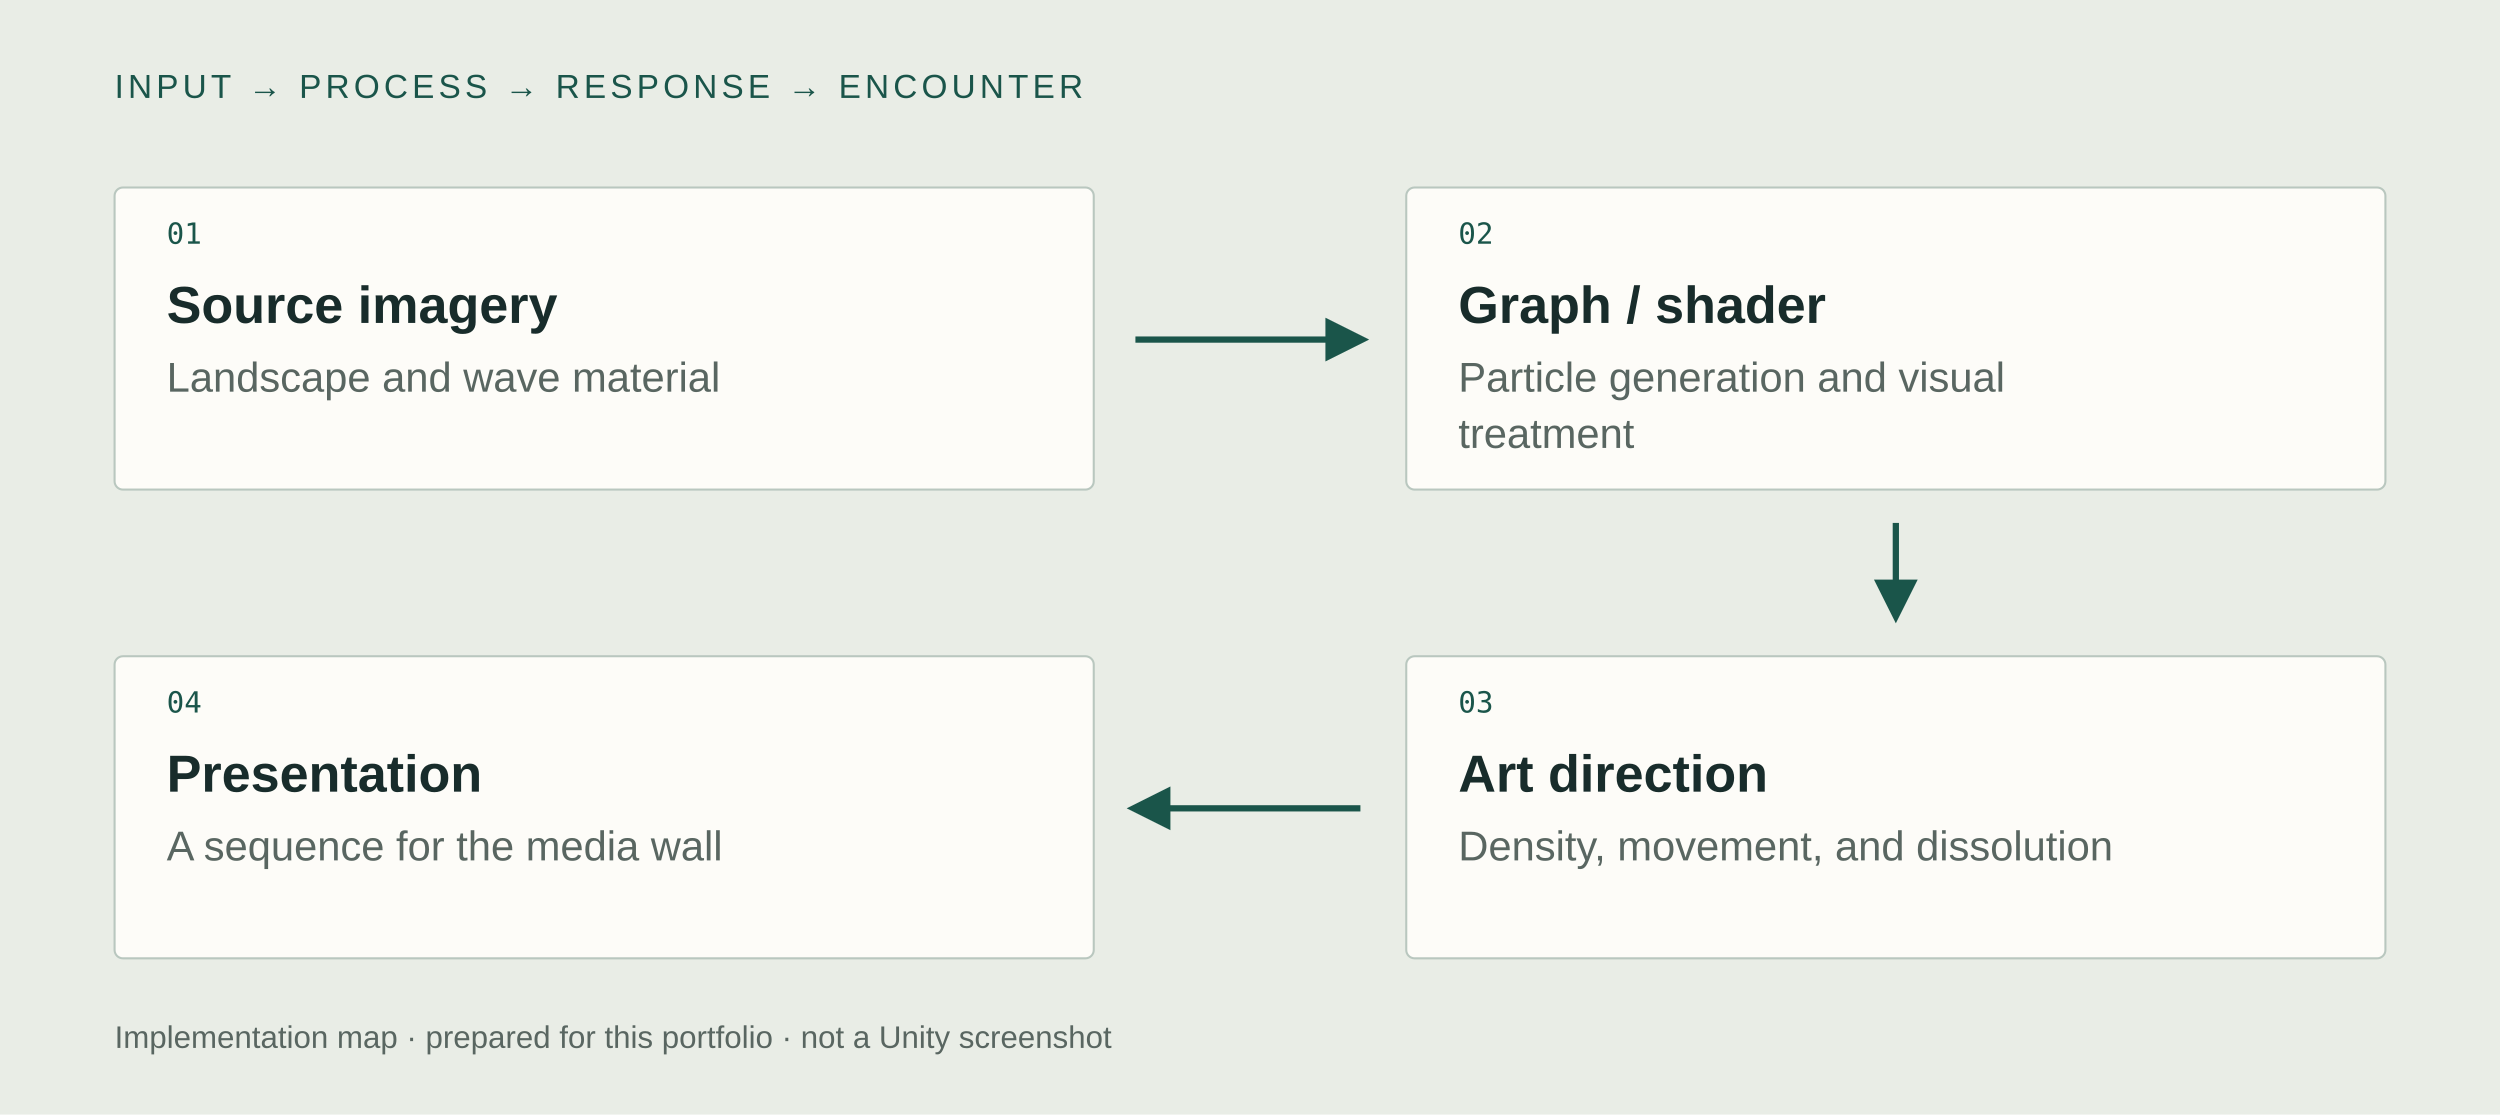
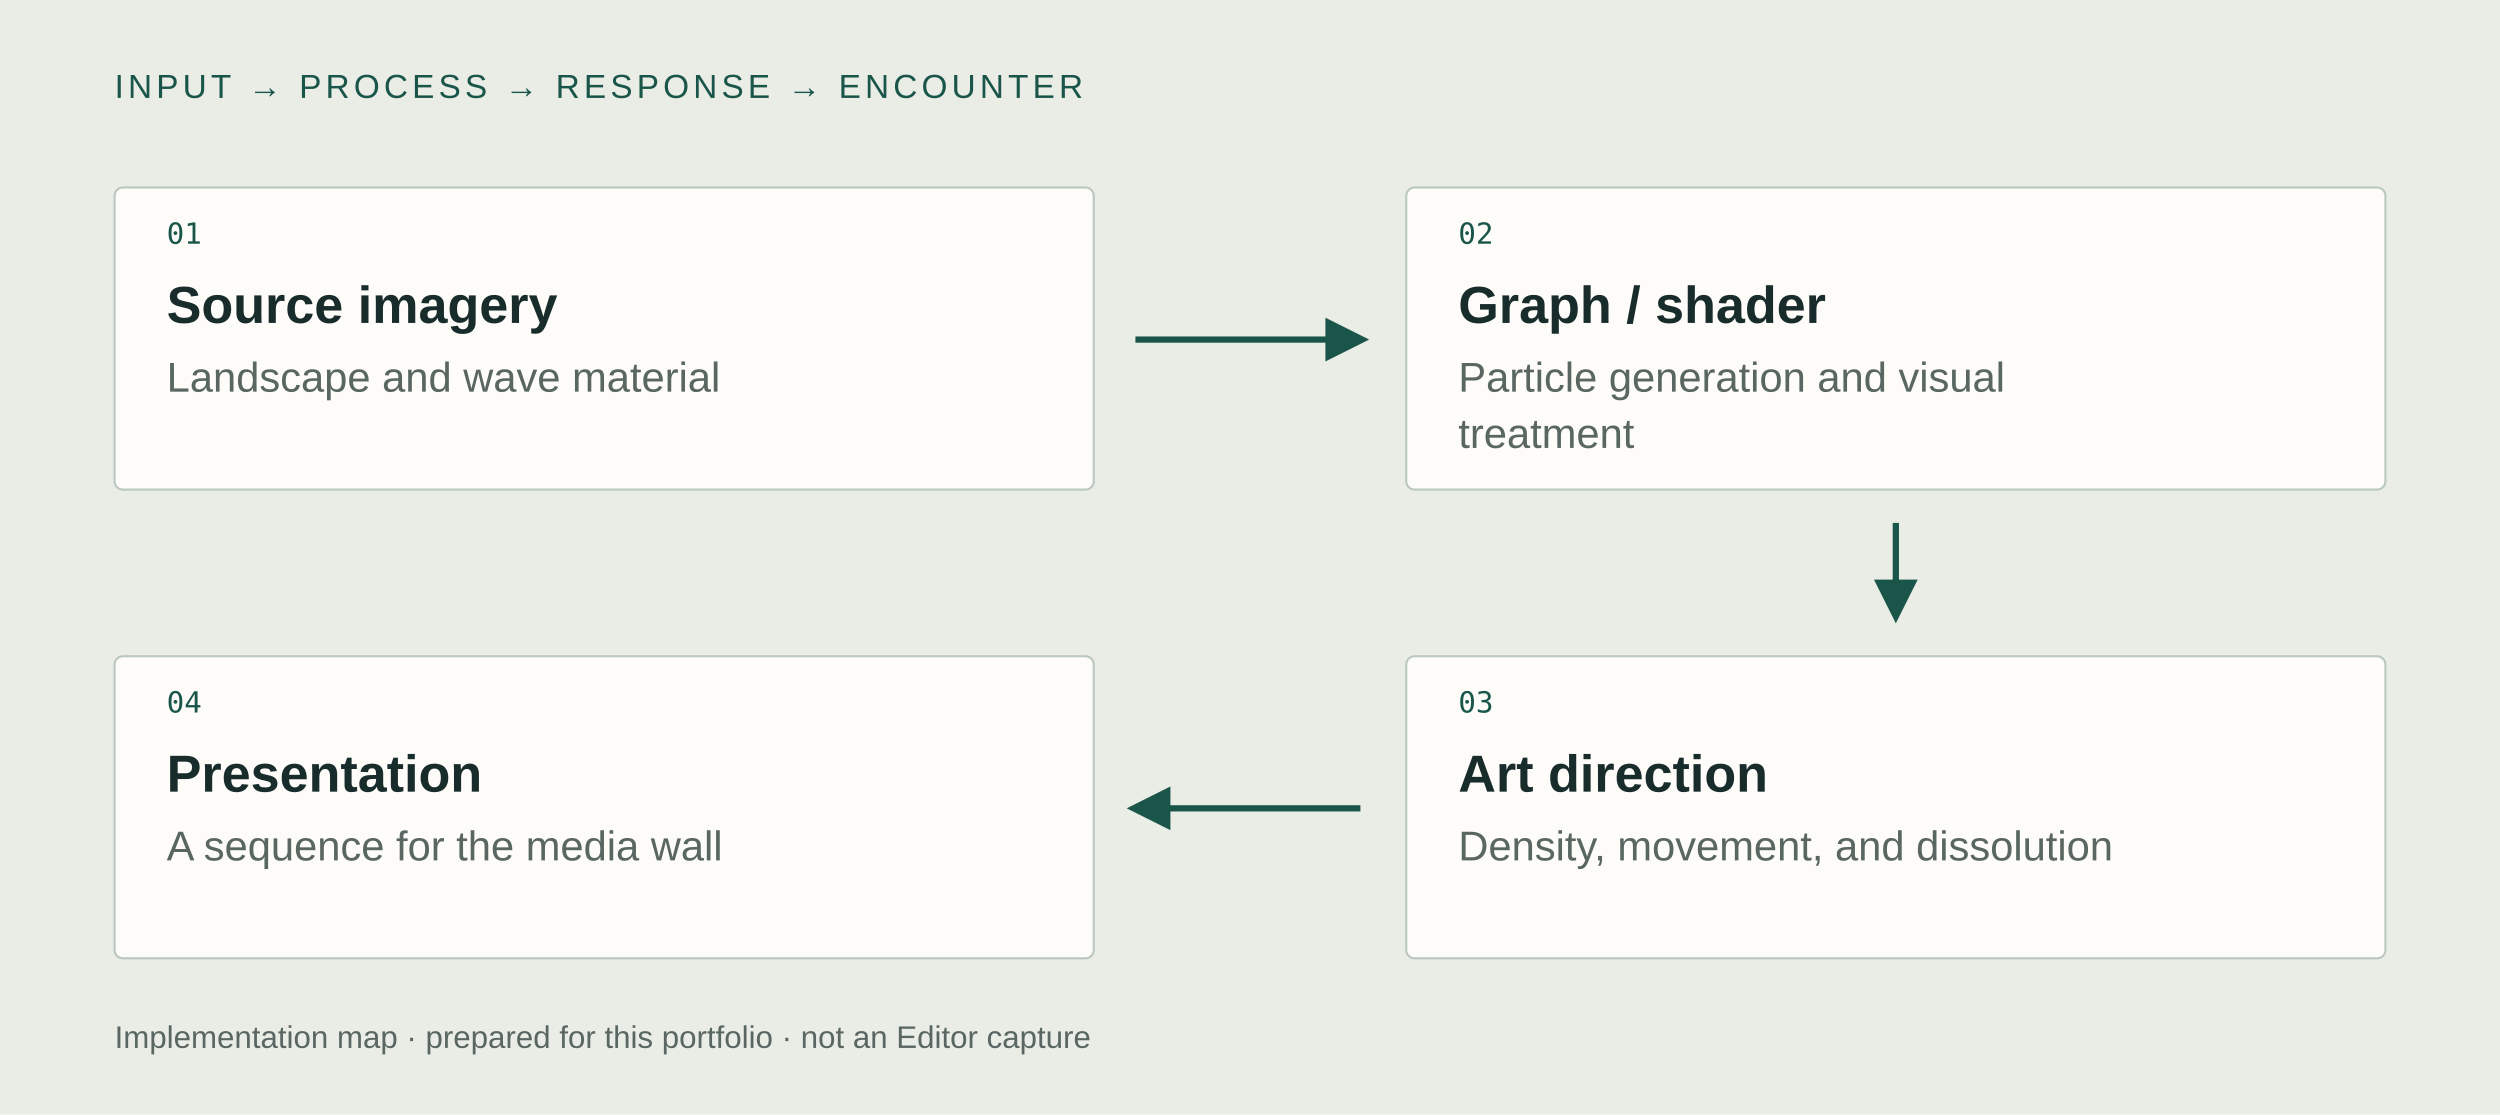
<svg xmlns="http://www.w3.org/2000/svg" viewBox="0 0 1200 535" role="img" aria-labelledby="title description">
  <defs>
    <marker id="arrow" viewBox="0 0 10 10" refX="8" refY="5" markerWidth="7" markerHeight="7" orient="auto-start-reverse">
      <path d="M 0 0 L 10 5 L 0 10 z" fill="#1a554a" />
    </marker>
  </defs>
  <rect width="1200" height="535" fill="#e9ede6" />
  <g font-family="Arial,Helvetica,sans-serif">
    <text x="55" y="47" fill="#1a554a" font-size="16" letter-spacing="2">INPUT → PROCESS → RESPONSE → ENCOUNTER</text>
    <g>
      <rect x="55" y="90" width="470" height="145" rx="4" fill="#fdfcf8" stroke="#b9c7bf" />
      <text x="80" y="117" fill="#1a554a" font-size="14" font-family="monospace">01</text>
      <text x="80" y="155" fill="#182c2b" font-size="25" font-weight="600">Source imagery</text>
      <text x="80" y="188" fill="#596661" font-size="20">
        <tspan x="80" dy="0">Landscape and wave material</tspan>
      </text>
    </g>
    <g>
      <rect x="675" y="90" width="470" height="145" rx="4" fill="#fdfcf8" stroke="#b9c7bf" />
      <text x="700" y="117" fill="#1a554a" font-size="14" font-family="monospace">02</text>
      <text x="700" y="155" fill="#182c2b" font-size="25" font-weight="600">Graph / shader</text>
      <text x="700" y="188" fill="#596661" font-size="20">
        <tspan x="700" dy="0">Particle generation and visual</tspan>
        <tspan x="700" dy="27">treatment</tspan>
      </text>
    </g>
    <g>
      <rect x="675" y="315" width="470" height="145" rx="4" fill="#fdfcf8" stroke="#b9c7bf" />
      <text x="700" y="342" fill="#1a554a" font-size="14" font-family="monospace">03</text>
      <text x="700" y="380" fill="#182c2b" font-size="25" font-weight="600">Art direction</text>
      <text x="700" y="413" fill="#596661" font-size="20">
        <tspan x="700" dy="0">Density, movement, and dissolution</tspan>
      </text>
    </g>
    <g>
      <rect x="55" y="315" width="470" height="145" rx="4" fill="#fdfcf8" stroke="#b9c7bf" />
      <text x="80" y="342" fill="#1a554a" font-size="14" font-family="monospace">04</text>
      <text x="80" y="380" fill="#182c2b" font-size="25" font-weight="600">Presentation</text>
      <text x="80" y="413" fill="#596661" font-size="20">
        <tspan x="80" dy="0">A sequence for the media wall</tspan>
      </text>
    </g>
    <g fill="none" stroke="#1a554a" stroke-width="3" marker-end="url(#arrow)">
      <path d="M 545 163 H 653" />
      <path d="M 910 251 V 295" />
      <path d="M 653 388 H 545" />
    </g>
-     <text x="55" y="503" fill="#596661" font-size="15">Implementation map · prepared for this portfolio · not a Unity screenshot</text>
+     <text x="55" y="503" fill="#596661" font-size="15">Implementation map · prepared for this portfolio · not an Editor capture</text>
  </g>
</svg>
